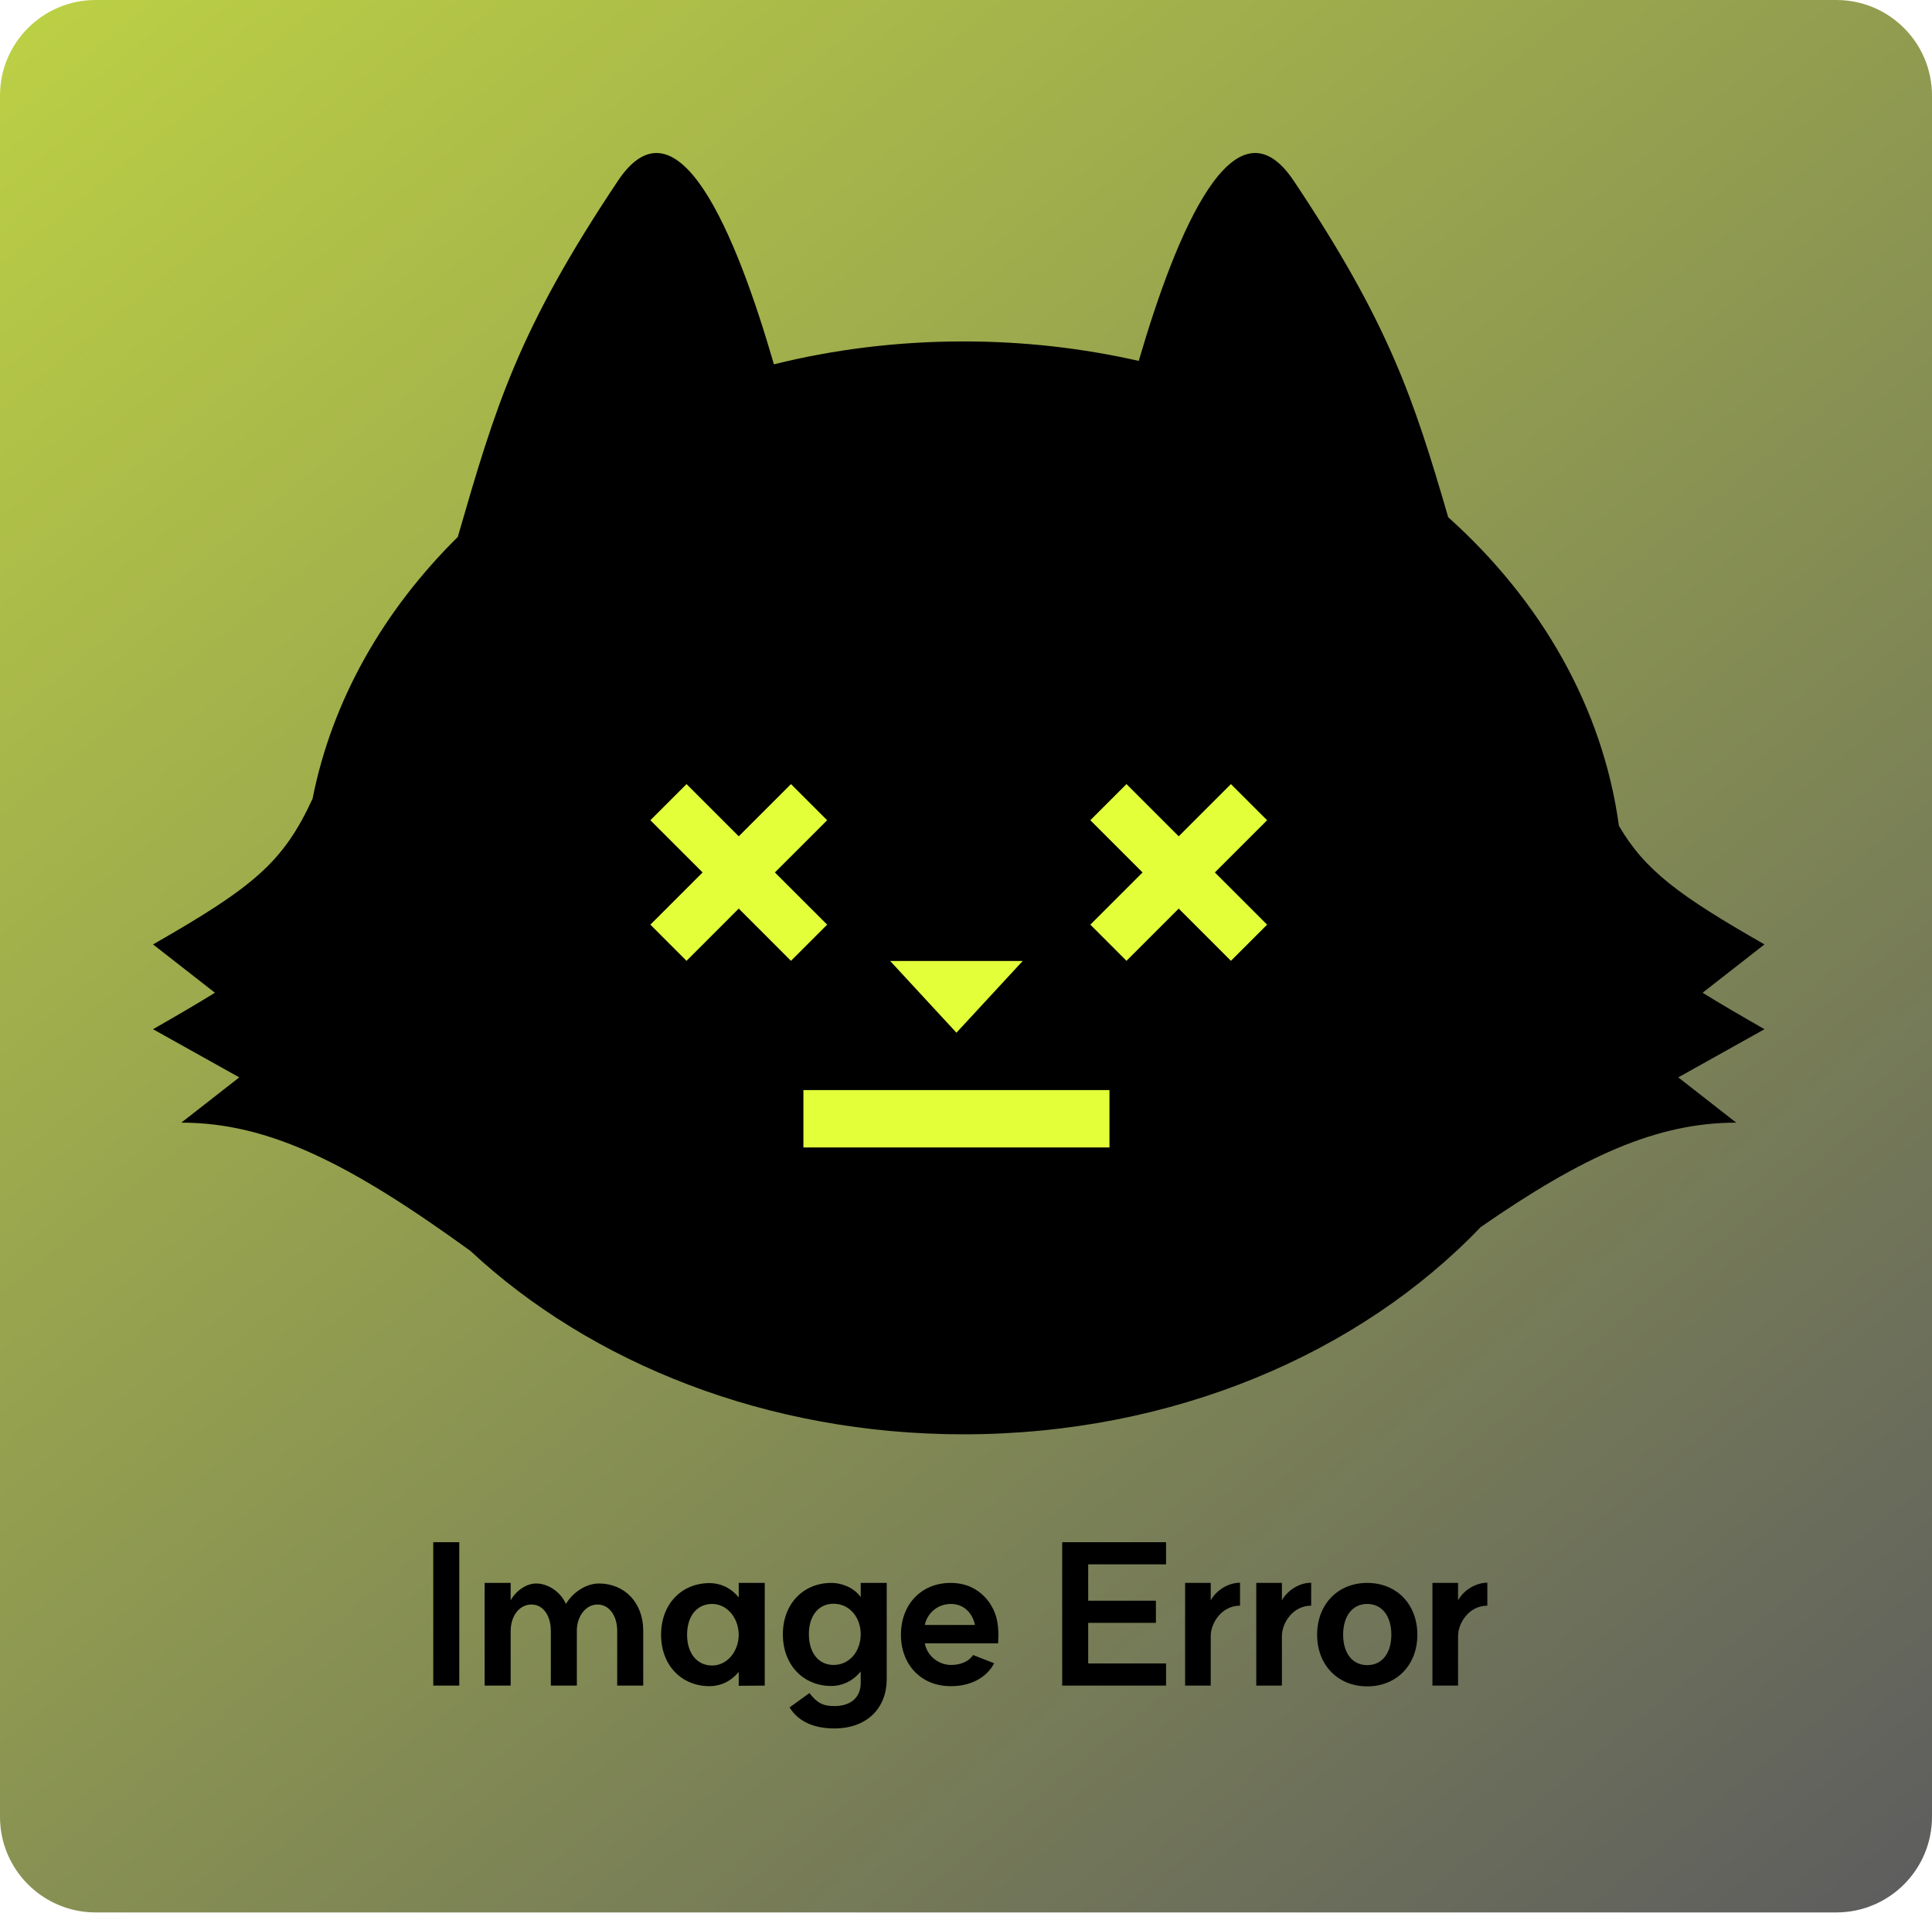
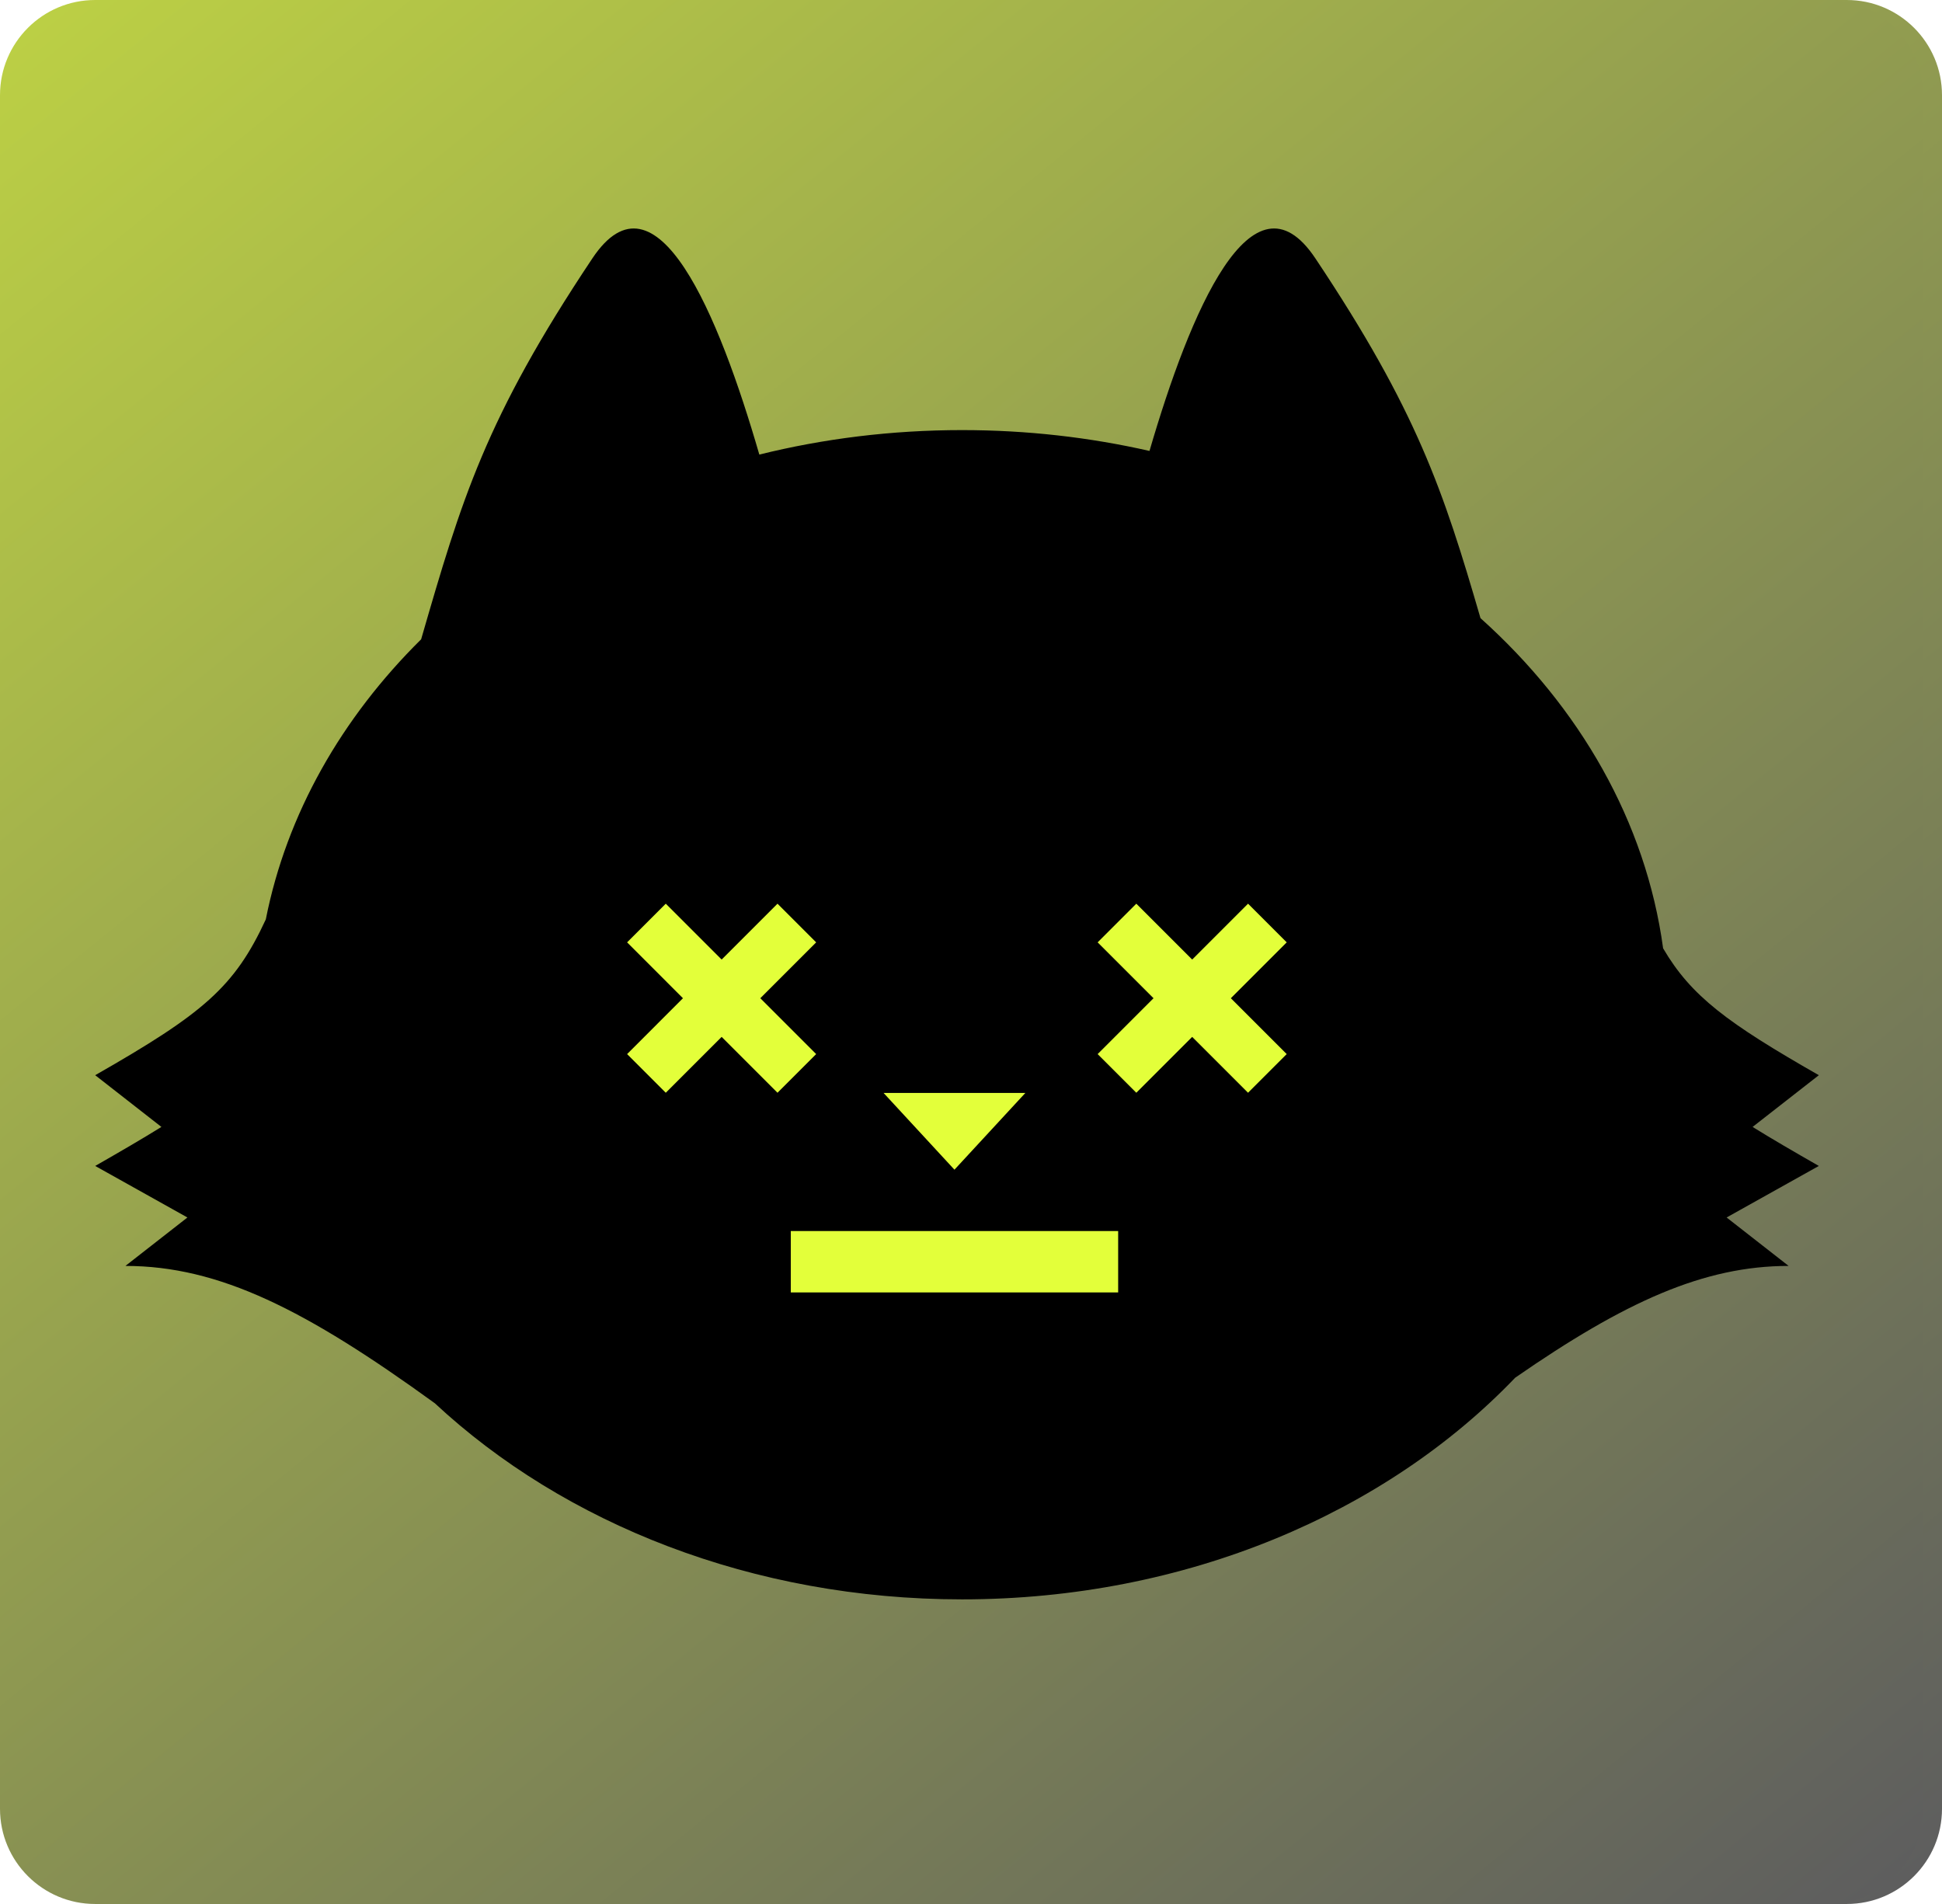
- <svg xmlns="http://www.w3.org/2000/svg" width="101" height="100" viewBox="0 0 101 100" fill="none">
-   <rect width="101" height="100" rx="5" fill="url(#paint0_linear_428_1694)" />
-   <path d="M22.65 80.64H24.01V88.14H22.65V80.64ZM32.266 85.28C32.266 84.47 31.836 83.9 31.236 83.9C30.606 83.9 30.156 84.54 30.156 85.26V88.14H28.796V85.28C28.796 84.47 28.386 83.9 27.786 83.9C27.146 83.9 26.696 84.5 26.696 85.3V88.14H25.336V82.77H26.696V83.68C26.986 83.16 27.536 82.8 28.026 82.8C28.656 82.8 29.306 83.24 29.586 83.87C29.956 83.24 30.666 82.8 31.306 82.8C32.666 82.8 33.626 83.82 33.626 85.26V88.14H32.266V85.28ZM37.229 87.09C37.989 87.09 38.609 86.39 38.619 85.48C38.609 84.57 37.989 83.87 37.229 83.87C36.439 83.87 35.919 84.5 35.919 85.48C35.919 86.45 36.439 87.09 37.229 87.09ZM34.559 85.48C34.559 83.9 35.609 82.78 37.099 82.78C37.659 82.78 38.219 83.03 38.619 83.53V82.77H39.979V88.14L38.619 88.15V87.42C38.219 87.92 37.659 88.17 37.099 88.17C35.609 88.17 34.559 87.06 34.559 85.48ZM43.576 87.06C44.436 87.06 44.996 86.32 44.996 85.45C44.996 84.6 44.436 83.86 43.576 83.86C42.796 83.86 42.286 84.48 42.286 85.45C42.286 86.43 42.796 87.06 43.576 87.06ZM40.926 85.46C40.926 83.88 41.976 82.77 43.466 82.77C43.896 82.77 44.576 82.94 44.996 83.51V82.77H46.356V87.82C46.346 89.32 45.326 90.38 43.616 90.38C42.696 90.38 41.786 90.11 41.276 89.28L42.316 88.53C42.716 89.05 43.026 89.21 43.616 89.21C44.526 89.21 44.986 88.72 44.996 88.02V87.4C44.506 88 43.896 88.16 43.466 88.16C41.976 88.16 40.926 87.04 40.926 85.46ZM50.968 84.97C50.868 84.45 50.468 83.87 49.708 83.87C48.988 83.87 48.458 84.39 48.348 84.97H50.968ZM47.098 85.48C47.098 83.89 48.168 82.77 49.698 82.77C51.388 82.77 51.928 84.16 51.958 84.22C52.278 84.91 52.178 85.76 52.178 85.93H48.348C48.468 86.61 49.098 87.06 49.708 87.06C50.578 87.06 50.858 86.56 50.868 86.54L51.968 86.97C51.968 86.97 51.468 88.17 49.698 88.17C48.168 88.17 47.098 87.06 47.098 85.48ZM60.958 80.64V81.8H56.888V83.7H60.428V84.86H56.888V86.98H60.958V88.14H55.528V80.64H60.958ZM63.294 83.68C63.594 83.14 64.225 82.76 64.825 82.76V83.96C63.864 83.96 63.294 84.87 63.294 85.55V88.14H61.955V82.77H63.294V83.68ZM67.015 83.68C67.315 83.14 67.945 82.76 68.545 82.76V83.96C67.585 83.96 67.015 84.87 67.015 85.55V88.14H65.675V82.77H67.015V83.68ZM71.475 87.07C72.246 87.07 72.736 86.45 72.736 85.48C72.736 84.5 72.246 83.87 71.475 83.87C70.706 83.87 70.216 84.5 70.216 85.48C70.216 86.45 70.706 87.07 71.475 87.07ZM68.856 85.48C68.856 83.89 69.936 82.77 71.475 82.77C73.016 82.77 74.096 83.89 74.096 85.48C74.096 87.06 73.016 88.18 71.475 88.18C69.936 88.18 68.856 87.06 68.856 85.48ZM76.224 83.68C76.524 83.14 77.154 82.76 77.754 82.76V83.96C76.794 83.96 76.224 84.87 76.224 85.55V88.14H74.884V82.77H76.224V83.68Z" fill="black" />
-   <path fill-rule="evenodd" clip-rule="evenodd" d="M59.53 18.872C61.511 12.089 64.548 4.833 67.637 9.46C72.603 16.9 73.899 20.828 75.708 27.045C80.552 31.391 83.788 36.986 84.633 43.182C86.002 45.522 87.784 46.835 92.243 49.383L89.007 51.91C89.951 52.496 91.02 53.117 92.243 53.817L87.735 56.336L90.765 58.703C86.614 58.703 82.752 60.462 77.407 64.163C71.09 70.765 61.326 75 50.368 75C40.116 75 30.908 71.293 24.592 65.409C18.309 60.855 14.07 58.703 9.478 58.703L12.508 56.336L8 53.817C9.224 53.117 10.292 52.496 11.236 51.91L8 49.383C13.281 46.365 14.807 45.08 16.339 41.769C17.359 36.61 20.048 31.916 23.93 28.079C25.909 21.245 27.064 17.304 32.3 9.46C35.416 4.792 38.479 12.217 40.459 19.05C43.597 18.271 46.924 17.853 50.368 17.853C53.54 17.853 56.612 18.208 59.53 18.872Z" fill="black" />
-   <path fill-rule="evenodd" clip-rule="evenodd" d="M38.62 47.51L35.89 50.241L34 48.35L36.73 45.62L34 42.89L35.89 41L38.62 43.73L41.35 41L43.241 42.89L40.51 45.62L43.241 48.35L41.35 50.241L38.62 47.51Z" fill="#E3FF3A" />
-   <path fill-rule="evenodd" clip-rule="evenodd" d="M61.62 47.51L58.89 50.241L57 48.35L59.73 45.62L57 42.89L58.89 41L61.62 43.73L64.35 41L66.241 42.89L63.51 45.62L66.241 48.35L64.35 50.241L61.62 47.51Z" fill="#E3FF3A" />
-   <path d="M42 57H58V60H42V57Z" fill="#E3FF3A" />
-   <path d="M50 54L46.536 50.25L53.464 50.25L50 54Z" fill="#E3FF3A" />
+ <svg xmlns="http://www.w3.org/2000/svg" width="102" height="100" viewBox="0 0 102 100" fill="none">
+   <rect x="1" width="101" height="100" rx="5" fill="url(#paint0_linear_428_1694)" />
+   <path d="M13.702 89V83.52L13.602 82.52L13.702 81.92H15.912V89H13.702Z" fill="black" />
+   <path d="M17.307 89V83.53L17.107 82.53L17.317 81.93H19.647L21.607 85.43H21.807L23.427 81.93H25.817L25.917 82.53L25.817 83.49V89H23.607L23.637 88.15V85.36H23.527L23.147 86.41L22.427 88H20.827L19.647 85.36H19.547V86.17L19.647 89H17.307Z" fill="black" />
+   <path d="M26.617 89L27.097 87.31V86.04L27.837 85.74L29.237 81.93H32.247L33.957 86.41L34.727 87.83V89H32.557L32.057 87.51H29.347L28.917 89H26.617ZM30.007 85.76H31.507L30.847 83.77H30.637L30.007 85.76Z" fill="black" />
+   <path d="M38.972 89.1C38.392 89.1 37.859 89.05 37.372 88.95C36.886 88.844 36.462 88.657 36.102 88.39C35.742 88.124 35.462 87.754 35.262 87.28C35.069 86.807 34.972 86.2 34.972 85.46C34.972 84.727 35.076 84.124 35.282 83.65C35.489 83.177 35.769 82.807 36.122 82.54C36.482 82.274 36.889 82.087 37.342 81.98C37.796 81.874 38.269 81.82 38.762 81.82C39.089 81.82 39.389 81.837 39.662 81.87C39.936 81.904 40.182 81.947 40.402 82L41.762 82.79L41.062 84.55L38.852 83.88C38.566 83.88 38.302 83.927 38.062 84.02C37.822 84.107 37.629 84.267 37.482 84.5C37.342 84.727 37.272 85.05 37.272 85.47C37.272 86.11 37.409 86.56 37.682 86.82C37.962 87.074 38.356 87.2 38.862 87.2C39.056 87.2 39.216 87.19 39.342 87.17C39.469 87.144 39.576 87.114 39.662 87.08V86.53H38.792V84.95H41.972L42.082 85.55L41.862 86.58V88.68C41.789 88.707 41.622 88.754 41.362 88.82C41.109 88.887 40.779 88.95 40.372 89.01C39.966 89.07 39.499 89.1 38.972 89.1Z" fill="black" />
+   <path d="M43.167 89L42.967 88.4L43.167 87.4V81.92H48.317L48.817 82.22L48.157 83.92L47.257 83.82H45.387V84.62H47.857V86.27H46.477L45.387 86.17V87.1H48.157L49.347 88.36L48.757 89H43.167Z" fill="black" />
+   <path d="M52.552 89L52.352 88.4L52.552 87.4V81.92H57.702L58.202 82.22L57.542 83.92L56.642 83.82H54.772V84.62H57.242V86.27H55.862L54.772 86.17V87.1H57.542L58.732 88.36L58.142 89H52.552Z" fill="black" />
+   <path d="M59.534 89V83.53L59.334 82.52L59.534 81.92H63.134C63.674 81.92 64.137 82.007 64.524 82.18C64.911 82.354 65.207 82.634 65.414 83.02C65.621 83.4 65.724 83.904 65.724 84.53C65.724 85.11 65.627 85.587 65.434 85.96C65.241 86.334 64.957 86.617 64.584 86.81L64.754 86.95L65.444 87.89L66.014 88.4V89H63.364L62.264 87.17H61.734V87.39L61.834 88.39L61.734 89H59.534ZM61.734 85.3H62.314C62.547 85.3 62.747 85.29 62.914 85.27C63.087 85.25 63.221 85.19 63.314 85.09C63.407 84.984 63.454 84.814 63.454 84.58C63.454 84.334 63.404 84.157 63.304 84.05C63.204 83.944 63.064 83.88 62.884 83.86C62.711 83.834 62.507 83.82 62.274 83.82H61.634L61.734 85.3Z" fill="black" />
+   <path d="M66.917 89V83.53L66.717 82.52L66.917 81.92H70.517C71.057 81.92 71.52 82.007 71.907 82.18C72.293 82.354 72.59 82.634 72.797 83.02C73.004 83.4 73.107 83.904 73.107 84.53C73.107 85.11 73.01 85.587 72.817 85.96C72.624 86.334 72.34 86.617 71.967 86.81L72.137 86.95L72.827 87.89L73.397 88.4V89H70.747L69.647 87.17H69.117V87.39L69.217 88.39L69.117 89H66.917ZM69.117 85.3H69.697C69.93 85.3 70.13 85.29 70.297 85.27C70.47 85.25 70.603 85.19 70.697 85.09C70.79 84.984 70.837 84.814 70.837 84.58C70.837 84.334 70.787 84.157 70.687 84.05C70.587 83.944 70.447 83.88 70.267 83.86C70.094 83.834 69.89 83.82 69.657 83.82H69.017L69.117 85.3Z" fill="black" />
+   <path d="M77.381 89.1C76.954 89.1 76.528 89.05 76.101 88.95C75.681 88.844 75.294 88.657 74.941 88.39C74.594 88.124 74.314 87.754 74.101 87.28C73.888 86.807 73.781 86.2 73.781 85.46C73.781 84.72 73.888 84.114 74.101 83.64C74.314 83.167 74.594 82.797 74.941 82.53C75.294 82.264 75.681 82.08 76.101 81.98C76.528 81.874 76.954 81.82 77.381 81.82C77.808 81.82 78.231 81.874 78.651 81.98C79.078 82.087 79.464 82.274 79.811 82.54C80.164 82.807 80.448 83.177 80.661 83.65C80.874 84.124 80.981 84.727 80.981 85.46C80.981 86.194 80.874 86.797 80.661 87.27C80.448 87.744 80.164 88.114 79.811 88.38C79.464 88.647 79.078 88.834 78.651 88.94C78.231 89.047 77.808 89.1 77.381 89.1ZM77.381 87.1C77.814 87.1 78.141 86.97 78.361 86.71C78.581 86.444 78.691 86.027 78.691 85.46C78.691 84.9 78.581 84.487 78.361 84.22C78.141 83.954 77.814 83.82 77.381 83.82C76.514 83.82 76.081 84.367 76.081 85.46C76.081 86.02 76.188 86.434 76.401 86.7C76.621 86.967 76.948 87.1 77.381 87.1Z" fill="black" />
+   <path d="M82.122 89V83.53L81.922 82.52L82.122 81.92H85.722C86.262 81.92 86.725 82.007 87.112 82.18C87.499 82.354 87.795 82.634 88.002 83.02C88.209 83.4 88.312 83.904 88.312 84.53C88.312 85.11 88.215 85.587 88.022 85.96C87.829 86.334 87.545 86.617 87.172 86.81L87.342 86.95L88.032 87.89L88.602 88.4V89H85.952L84.852 87.17H84.322V87.39L84.422 88.39L84.322 89H82.122ZM84.322 85.3H84.902C85.135 85.3 85.335 85.29 85.502 85.27C85.675 85.25 85.808 85.19 85.902 85.09C85.995 84.984 86.042 84.814 86.042 84.58C86.042 84.334 85.992 84.157 85.892 84.05C85.792 83.944 85.652 83.88 85.472 83.86C85.299 83.834 85.095 83.82 84.862 83.82H84.222L84.322 85.3Z" fill="black" />
+   <path fill-rule="evenodd" clip-rule="evenodd" d="M60.53 18.872C62.511 12.089 65.548 4.833 68.637 9.46C73.603 16.9 74.899 20.828 76.708 27.045C81.552 31.391 84.788 36.986 85.633 43.182C87.002 45.522 88.784 46.835 93.243 49.383L90.007 51.91C90.951 52.496 92.02 53.117 93.243 53.817L88.735 56.336L91.765 58.703C87.614 58.703 83.752 60.462 78.407 64.163C72.09 70.765 62.326 75 51.368 75C41.116 75 31.908 71.293 25.592 65.409C19.309 60.855 15.07 58.703 10.478 58.703L13.508 56.336L9 53.817C10.224 53.117 11.292 52.496 12.236 51.91L9 49.383C14.281 46.365 15.807 45.08 17.339 41.769C18.359 36.61 21.048 31.916 24.93 28.079C26.909 21.245 28.064 17.304 33.3 9.46C36.416 4.792 39.479 12.217 41.459 19.05C44.597 18.271 47.924 17.853 51.368 17.853C54.54 17.853 57.612 18.208 60.53 18.872Z" fill="black" />
+   <path fill-rule="evenodd" clip-rule="evenodd" d="M39.62 47.51L36.89 50.241L35 48.35L37.73 45.62L35 42.89L36.89 41L39.62 43.73L42.35 41L44.241 42.89L41.51 45.62L44.241 48.35L42.35 50.241L39.62 47.51Z" fill="#E3FF3A" />
+   <path fill-rule="evenodd" clip-rule="evenodd" d="M62.62 47.51L59.89 50.241L58 48.35L60.73 45.62L58 42.89L59.89 41L62.62 43.73L65.35 41L67.241 42.89L64.51 45.62L67.241 48.35L65.35 50.241L62.62 47.51Z" fill="#E3FF3A" />
+   <path d="M43 57H59V60H43V57Z" fill="#E3FF3A" />
+   <path d="M51 54L47.536 50.25L54.464 50.25L51 54Z" fill="#E3FF3A" />
+   <rect width="101" height="100" rx="5" fill="url(#paint1_linear_428_1694)" />
+   <path fill-rule="evenodd" clip-rule="evenodd" d="M31.114 13.569C34.463 8.553 37.755 16.532 39.882 23.875C43.255 23.038 46.829 22.589 50.53 22.589C53.939 22.589 57.24 22.97 60.375 23.684C62.504 16.395 65.767 8.596 69.087 13.569C74.424 21.564 75.816 25.786 77.76 32.466C82.966 37.137 86.444 43.149 87.352 49.807C88.823 52.322 90.738 53.733 95.531 56.471L92.052 59.188C93.067 59.817 94.215 60.485 95.531 61.237L90.687 63.944L93.944 66.488C89.481 66.488 85.329 68.378 79.583 72.359C72.795 79.451 62.303 84.001 50.53 84.001C39.516 84.001 29.624 80.019 22.836 73.699C16.08 68.802 11.524 66.488 6.587 66.488L9.844 63.944L5 61.237C6.315 60.485 7.464 59.817 8.478 59.188L5 56.471C10.676 53.228 12.316 51.847 13.961 48.288C15.059 42.744 17.947 37.701 22.119 33.578C24.246 26.233 25.488 21.999 31.114 13.569Z" fill="black" />
+   <path fill-rule="evenodd" clip-rule="evenodd" d="M37.903 54.459L34.969 57.393L32.938 55.362L35.871 52.428L32.938 49.494L34.969 47.463L37.903 50.397L40.837 47.463L42.868 49.494L39.934 52.428L42.868 55.362L40.837 57.393L37.903 54.459Z" fill="#E3FF3A" />
+   <path fill-rule="evenodd" clip-rule="evenodd" d="M62.617 54.459L59.683 57.393L57.652 55.362L60.586 52.428L57.652 49.494L59.683 47.463L62.617 50.397L65.551 47.463L67.582 49.494L64.648 52.428L67.582 55.362L65.551 57.393L62.617 54.459Z" fill="#E3FF3A" />
+   <path d="M41.535 64.656H58.729V67.88H41.535V64.656Z" fill="#E3FF3A" />
+   <path d="M50.131 61.434L46.409 57.404L53.854 57.404L50.131 61.434Z" fill="#E3FF3A" />
  <defs>
-     <linearGradient id="paint0_linear_428_1694" x1="91" y1="105.5" x2="-32.5" y2="-46" gradientUnits="userSpaceOnUse">
+     <linearGradient id="paint0_linear_428_1694" x1="92" y1="105.5" x2="-31.5" y2="-46" gradientUnits="userSpaceOnUse">
+       <stop stop-color="#5E5E5E" />
+       <stop offset="1" stop-color="#E3FF3A" />
+     </linearGradient>
+     <linearGradient id="paint1_linear_428_1694" x1="91" y1="105.5" x2="-32.5" y2="-46" gradientUnits="userSpaceOnUse">
      <stop stop-color="#5E5E5E" />
      <stop offset="1" stop-color="#E3FF3A" />
    </linearGradient>
  </defs>
</svg>
